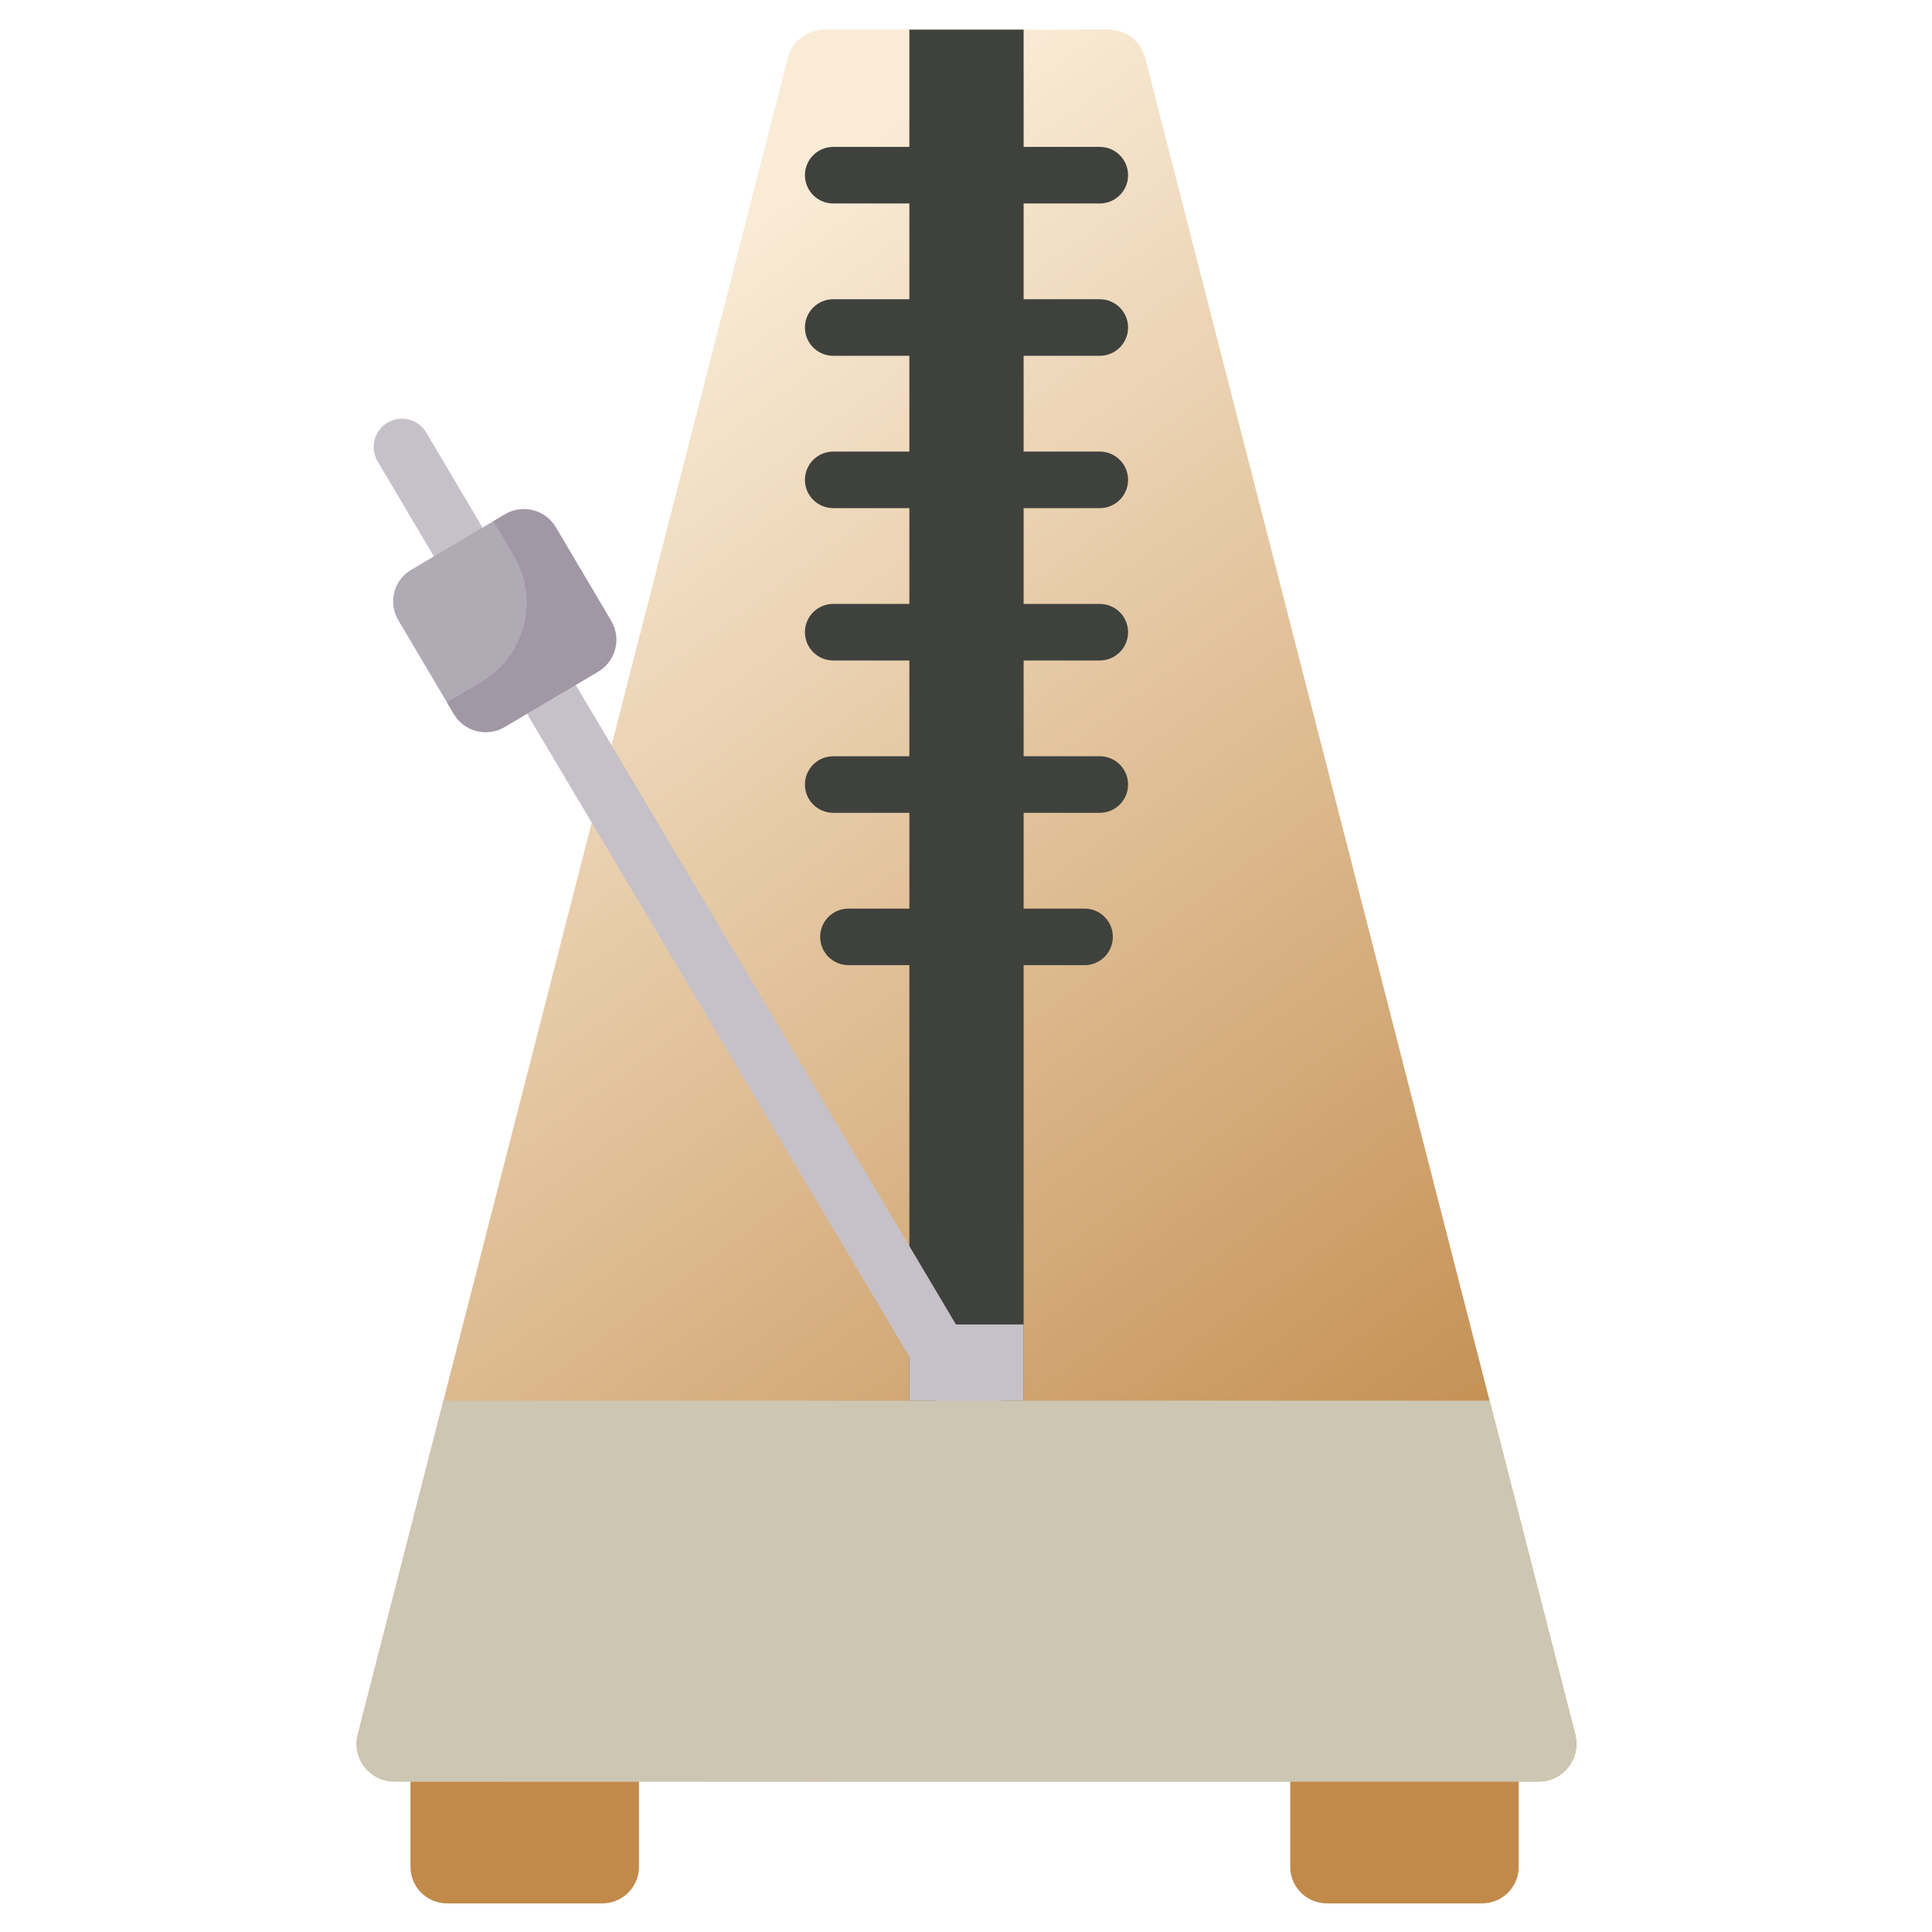
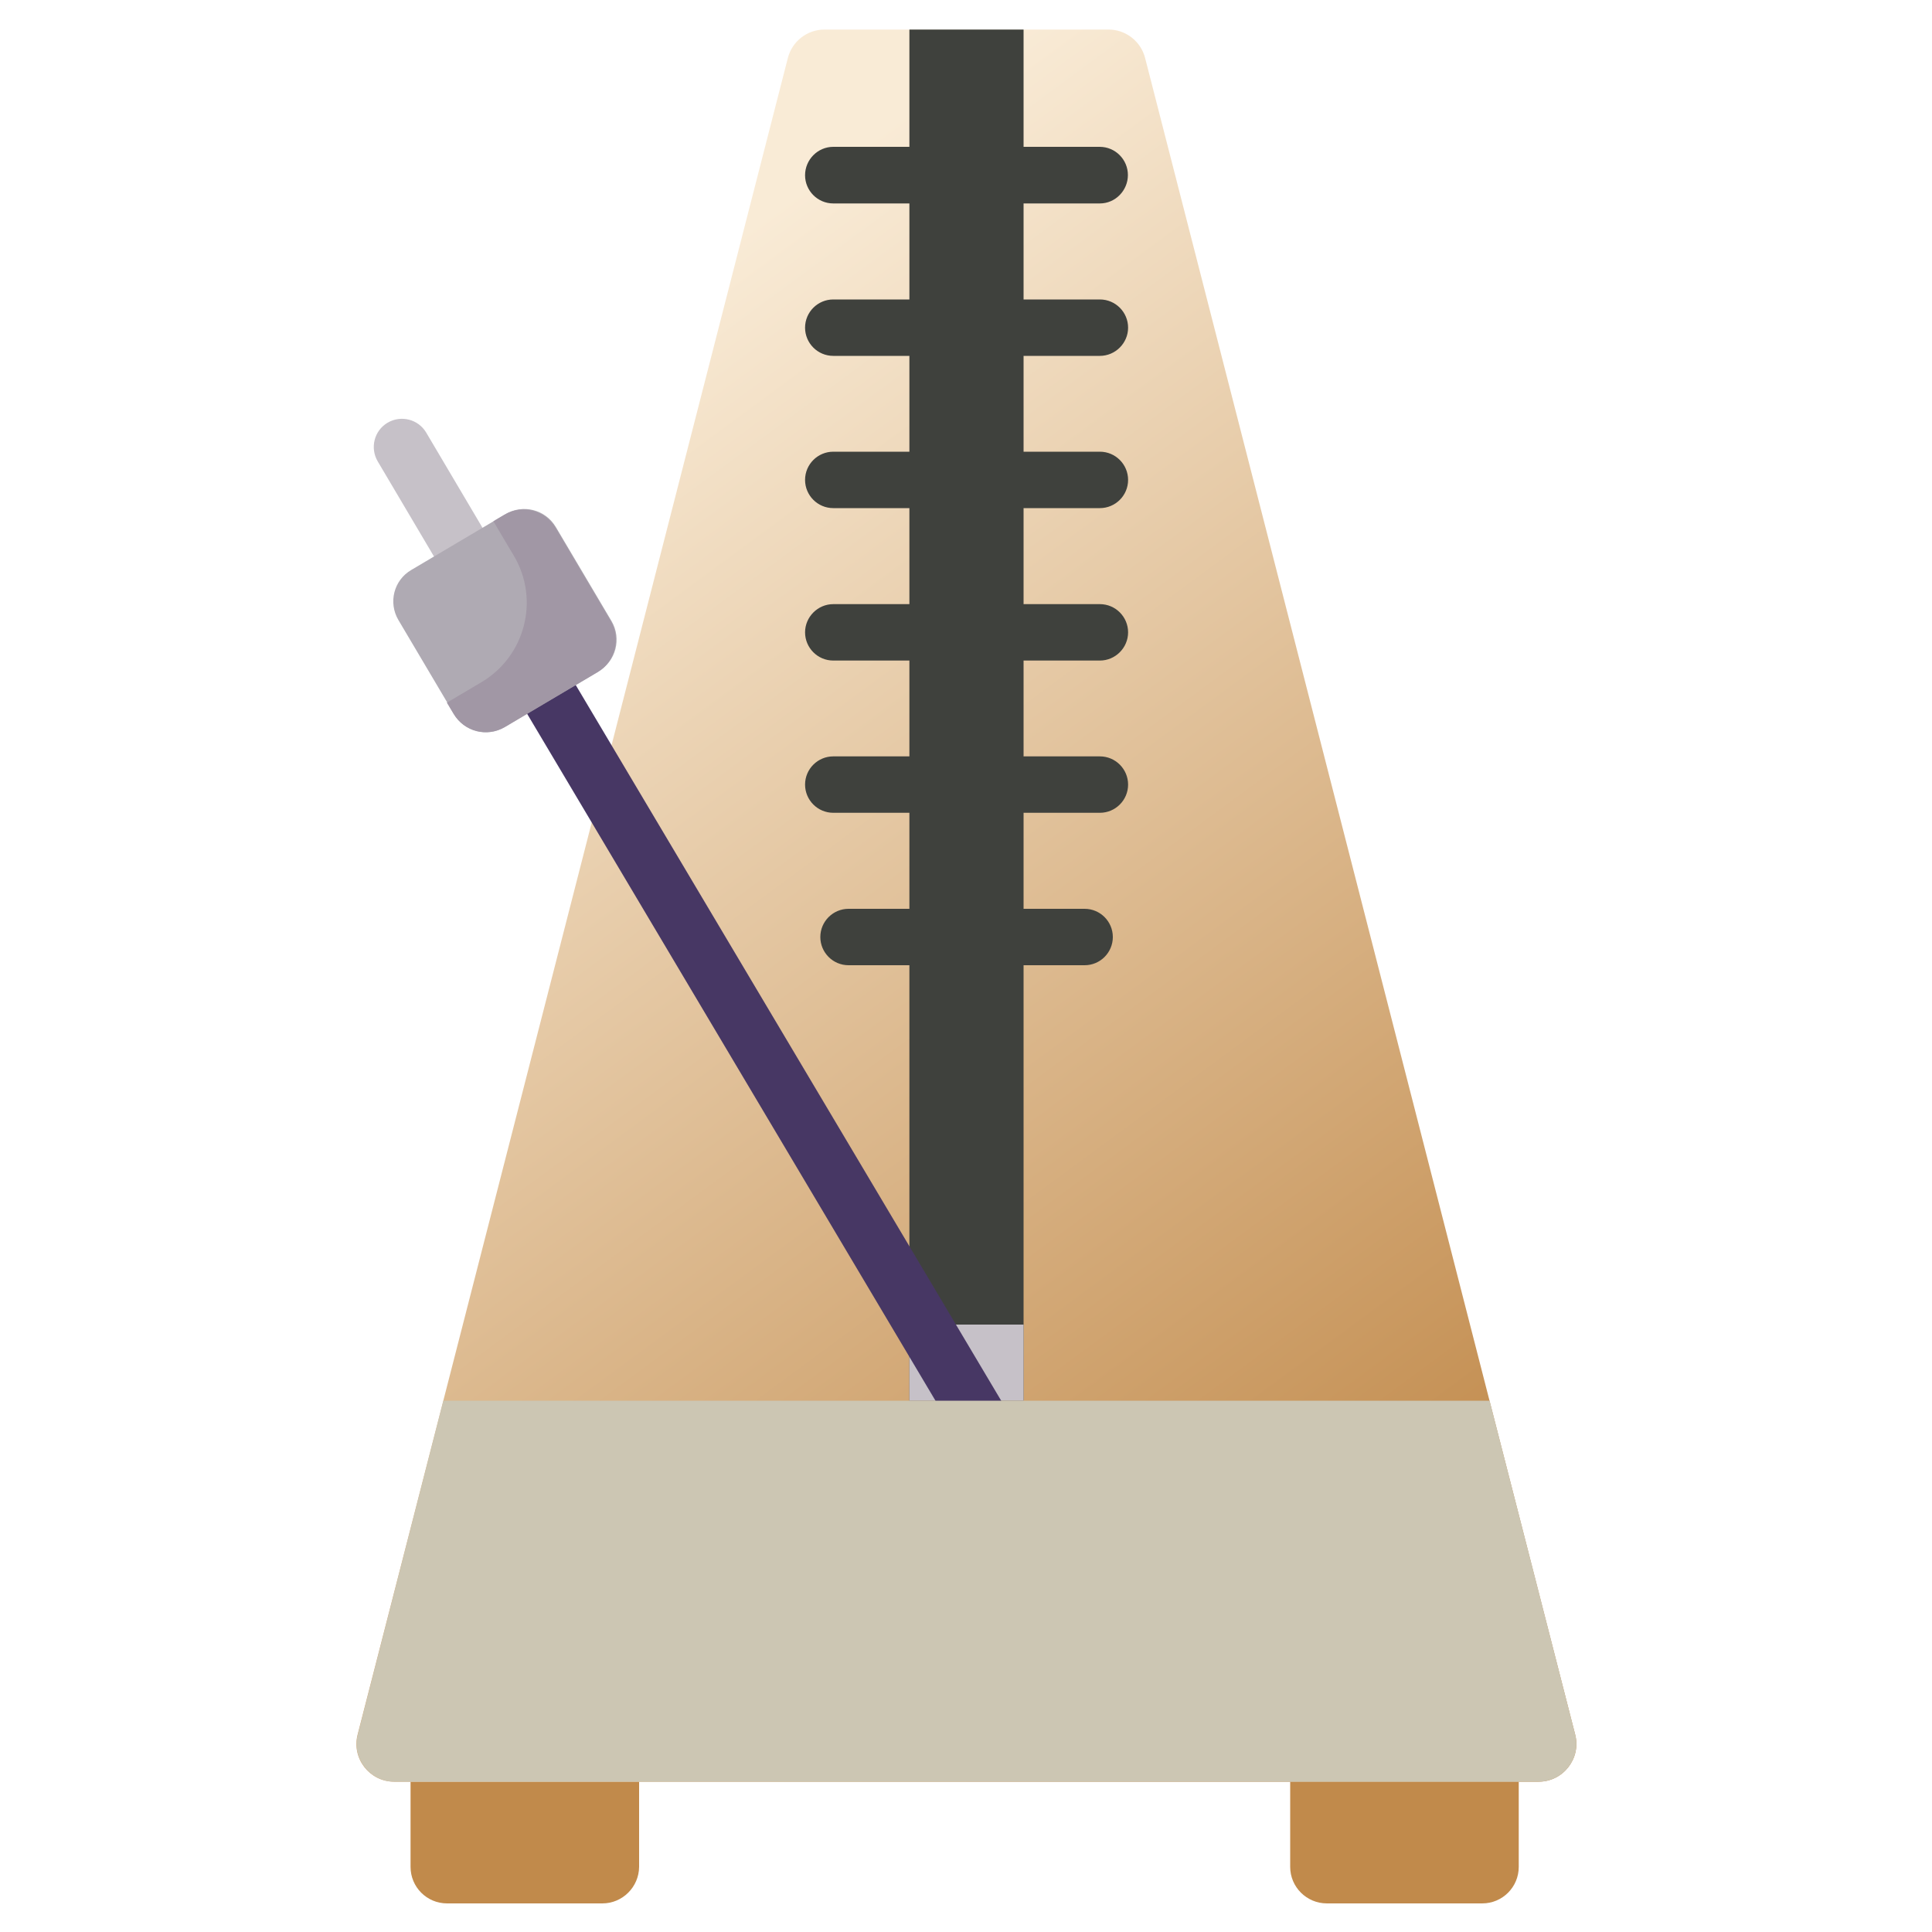
- <svg xmlns="http://www.w3.org/2000/svg" xmlns:xlink="http://www.w3.org/1999/xlink" x="0pt" y="0pt" width="1000pt" height="1000pt" viewBox="0 0 1000 1000">
-   <g id="1">
-     <clipPath id="3">
-       <use xlink:href="#2" />
-       <path id="2" d="M15.328,15.328 C15.328,15.328,985.19,15.328,985.19,15.328 C985.19,15.328,985.19,985.19,985.19,985.19 C985.19,985.19,15.328,985.19,15.328,985.19 C15.328,985.19,15.328,15.328,15.328,15.328 z" />
-     </clipPath>
-     <g id="4" style="clip-path:url(#3);">
-       <defs>
-         <g id="5">
-           <defs>
-             <path id="6" d="M311.788,985.19 C284.991,985.19,258.194,985.19,231.397,985.19 C220.935,985.19,212.455,976.709,212.455,966.247 C212.455,951.534,212.455,936.821,212.455,922.109 C251.88,922.109,291.305,922.109,330.73,922.109 C330.73,936.821,330.73,951.534,330.73,966.247 C330.73,976.709,322.25,985.19,311.788,985.19 z" />
-           </defs>
-           <use xlink:href="#6" style="fill:#c18a4b;fill-opacity:1;fill-rule:evenodd;opacity:1;stroke:none;" />
-         </g>
-       </defs>
-       <use xlink:href="#5" />
-       <defs>
-         <g id="7">
-           <defs>
-             <path id="8" d="M686.758,985.19 C713.555,985.19,740.352,985.19,767.149,985.19 C777.611,985.19,786.091,976.709,786.091,966.247 C786.091,951.534,786.091,936.821,786.091,922.109 C746.666,922.109,707.241,922.109,667.816,922.109 C667.816,936.821,667.816,951.534,667.816,966.247 C667.816,976.709,676.296,985.19,686.758,985.19 z" />
-           </defs>
-           <use xlink:href="#8" style="fill:#c18a4b;fill-opacity:1;fill-rule:evenodd;opacity:1;stroke:none;" />
-         </g>
-       </defs>
-       <use xlink:href="#7" />
-       <linearGradient x1="806.547" y1="770.761" x2="347.272" y2="147.518" gradientUnits="userSpaceOnUse" id="11">
-         <stop style="stop-color:#c18a4b;stop-opacity:1;" />
-         <stop offset="1" style="stop-color:#f9ebd6;stop-opacity:1;" />
-       </linearGradient>
-       <defs>
-         <g id="9">
-           <defs>
-             <path id="10" d="M592.727,29.994 C666.926,319.245,741.125,608.496,815.324,897.747 C818.491,910.092,809.165,922.111,796.421,922.111 C697.7,922.111,598.98,922.111,500.259,922.111 C401.538,922.111,302.816,922.111,204.095,922.111 C191.351,922.111,182.025,910.094,185.192,897.747 C259.392,608.496,333.591,319.245,407.791,29.994 C410.003,21.363,417.783,15.328,426.692,15.328 C475.736,15.328,524.78,15.328,573.824,15.328 C582.735,15.328,590.515,21.363,592.727,29.994 z" />
-           </defs>
-           <use xlink:href="#10" style="fill:url(#11);fill-opacity:1;fill-rule:evenodd;opacity:1;stroke:none;" />
-         </g>
-       </defs>
-       <use xlink:href="#9" />
-       <g id="12">
-         <defs>
-           <g id="13">
-             <defs>
-               <path id="14" d="M569.254,105.309 C556.112,105.309,542.97,105.309,529.828,105.309 C521.746,105.309,515.193,98.757,515.193,90.674 C515.193,82.592,521.746,76.039,529.828,76.039 C542.97,76.039,556.112,76.039,569.254,76.039 C577.336,76.039,583.889,82.592,583.889,90.674 C583.889,98.757,577.336,105.309,569.254,105.309 z" />
-             </defs>
-             <use xlink:href="#14" style="fill:#3f413d;fill-opacity:1;fill-rule:evenodd;opacity:1;stroke:none;" />
-           </g>
-         </defs>
-         <use xlink:href="#13" />
-         <defs>
-           <g id="15">
-             <defs>
-               <path id="16" d="M569.254,184.158 C556.112,184.158,542.97,184.158,529.828,184.158 C521.746,184.158,515.193,177.606,515.193,169.523 C515.193,161.44,521.746,154.888,529.828,154.888 C542.97,154.888,556.112,154.888,569.254,154.888 C577.336,154.888,583.889,161.44,583.889,169.523 C583.889,177.606,577.336,184.158,569.254,184.158 z" />
-             </defs>
-             <use xlink:href="#16" style="fill:#3f413d;fill-opacity:1;fill-rule:evenodd;opacity:1;stroke:none;" />
-           </g>
-         </defs>
-         <use xlink:href="#15" />
-         <defs>
-           <g id="17">
-             <defs>
-               <path id="18" d="M569.254,263.01 C556.112,263.01,542.97,263.01,529.828,263.01 C521.746,263.01,515.193,256.458,515.193,248.375 C515.193,240.293,521.746,233.74,529.828,233.74 C542.97,233.74,556.112,233.74,569.254,233.74 C577.336,233.74,583.889,240.293,583.889,248.375 C583.889,256.456,577.336,263.01,569.254,263.01 z" />
-             </defs>
-             <use xlink:href="#18" style="fill:#3f413d;fill-opacity:1;fill-rule:evenodd;opacity:1;stroke:none;" />
-           </g>
-         </defs>
-         <use xlink:href="#17" />
-         <defs>
-           <g id="19">
-             <defs>
-               <path id="20" d="M569.254,341.859 C556.112,341.859,542.97,341.859,529.828,341.859 C521.746,341.859,515.193,335.307,515.193,327.224 C515.193,319.141,521.746,312.589,529.828,312.589 C542.97,312.589,556.112,312.589,569.254,312.589 C577.336,312.589,583.889,319.141,583.889,327.224 C583.889,335.307,577.336,341.859,569.254,341.859 z" />
-             </defs>
-             <use xlink:href="#20" style="fill:#3f413d;fill-opacity:1;fill-rule:evenodd;opacity:1;stroke:none;" />
-           </g>
-         </defs>
-         <use xlink:href="#19" />
-         <defs>
-           <g id="21">
-             <defs>
-               <path id="22" d="M569.254,420.711 C556.112,420.711,542.97,420.711,529.828,420.711 C521.746,420.711,515.193,414.159,515.193,406.076 C515.193,397.994,521.746,391.441,529.828,391.441 C542.97,391.441,556.112,391.441,569.254,391.441 C577.336,391.441,583.889,397.994,583.889,406.076 C583.889,414.159,577.336,420.711,569.254,420.711 z" />
-             </defs>
-             <use xlink:href="#22" style="fill:#3f413d;fill-opacity:1;fill-rule:evenodd;opacity:1;stroke:none;" />
-           </g>
-         </defs>
-         <use xlink:href="#21" />
-         <defs>
-           <g id="23">
-             <defs>
-               <path id="24" d="M561.368,499.56 C550.855,499.56,540.341,499.56,529.828,499.56 C521.745,499.56,515.193,493.008,515.193,484.925 C515.193,476.842,521.745,470.29,529.828,470.29 C540.341,470.29,550.855,470.29,561.368,470.29 C569.451,470.29,576.003,476.842,576.003,484.925 C576.003,493.008,569.451,499.56,561.368,499.56 z" />
-             </defs>
-             <use xlink:href="#24" style="fill:#3f413d;fill-opacity:1;fill-rule:evenodd;opacity:1;stroke:none;" />
-           </g>
-         </defs>
-         <use xlink:href="#23" />
-         <defs>
-           <g id="25">
-             <defs>
-               <path id="26" d="M470.69,105.309 C457.548,105.309,444.406,105.309,431.264,105.309 C423.181,105.309,416.629,98.757,416.629,90.674 C416.629,82.592,423.181,76.039,431.264,76.039 C444.406,76.039,457.548,76.039,470.69,76.039 C478.772,76.039,485.325,82.592,485.325,90.674 C485.325,98.757,478.772,105.309,470.69,105.309 z" />
-             </defs>
-             <use xlink:href="#26" style="fill:#3f413d;fill-opacity:1;fill-rule:evenodd;opacity:1;stroke:none;" />
-           </g>
-         </defs>
-         <use xlink:href="#25" />
-         <defs>
-           <g id="27">
-             <defs>
-               <path id="28" d="M470.69,184.158 C457.548,184.158,444.406,184.158,431.264,184.158 C423.181,184.158,416.629,177.606,416.629,169.523 C416.629,161.44,423.181,154.888,431.264,154.888 C444.406,154.888,457.548,154.888,470.69,154.888 C478.772,154.888,485.325,161.44,485.325,169.523 C485.327,177.606,478.772,184.158,470.69,184.158 z" />
-             </defs>
-             <use xlink:href="#28" style="fill:#3f413d;fill-opacity:1;fill-rule:evenodd;opacity:1;stroke:none;" />
-           </g>
-         </defs>
-         <use xlink:href="#27" />
-         <defs>
-           <g id="29">
-             <defs>
-               <path id="30" d="M470.69,263.01 C457.548,263.01,444.406,263.01,431.264,263.01 C423.181,263.01,416.629,256.458,416.629,248.375 C416.629,240.293,423.181,233.74,431.264,233.74 C444.406,233.74,457.548,233.74,470.69,233.74 C478.772,233.74,485.325,240.293,485.325,248.375 C485.327,256.456,478.772,263.01,470.69,263.01 z" />
-             </defs>
-             <use xlink:href="#30" style="fill:#3f413d;fill-opacity:1;fill-rule:evenodd;opacity:1;stroke:none;" />
-           </g>
-         </defs>
-         <use xlink:href="#29" />
-         <defs>
-           <g id="31">
-             <defs>
-               <path id="32" d="M470.69,341.859 C457.548,341.859,444.406,341.859,431.264,341.859 C423.181,341.859,416.629,335.307,416.629,327.224 C416.629,319.141,423.181,312.589,431.264,312.589 C444.406,312.589,457.548,312.589,470.69,312.589 C478.772,312.589,485.325,319.141,485.325,327.224 C485.327,335.307,478.772,341.859,470.69,341.859 z" />
-             </defs>
-             <use xlink:href="#32" style="fill:#3f413d;fill-opacity:1;fill-rule:evenodd;opacity:1;stroke:none;" />
-           </g>
-         </defs>
-         <use xlink:href="#31" />
-         <defs>
-           <g id="33">
-             <defs>
-               <path id="34" d="M470.69,420.711 C457.548,420.711,444.406,420.711,431.264,420.711 C423.181,420.711,416.629,414.159,416.629,406.076 C416.629,397.994,423.181,391.441,431.264,391.441 C444.406,391.441,457.548,391.441,470.69,391.441 C478.772,391.441,485.325,397.994,485.325,406.076 C485.325,414.159,478.772,420.711,470.69,420.711 z" />
-             </defs>
-             <use xlink:href="#34" style="fill:#3f413d;fill-opacity:1;fill-rule:evenodd;opacity:1;stroke:none;" />
-           </g>
-         </defs>
-         <use xlink:href="#33" />
-         <defs>
-           <g id="35">
-             <defs>
-               <path id="36" d="M470.69,499.56 C460.176,499.56,449.663,499.56,439.15,499.56 C431.067,499.56,424.515,493.008,424.515,484.925 C424.515,476.842,431.067,470.29,439.15,470.29 C449.663,470.29,460.176,470.29,470.69,470.29 C478.772,470.29,485.325,476.842,485.325,484.925 C485.327,493.008,478.772,499.56,470.69,499.56 z" />
-             </defs>
-             <use xlink:href="#36" style="fill:#3f413d;fill-opacity:1;fill-rule:evenodd;opacity:1;stroke:none;" />
-           </g>
-         </defs>
-         <use xlink:href="#35" />
+ <svg xmlns="http://www.w3.org/2000/svg" xmlns:xlink="http://www.w3.org/1999/xlink" version="1.1" id="Layer_1" x="0px" y="0px" viewBox="0 0 1000 1000" style="enable-background:new 0 0 1000 1000;" xml:space="preserve">
+   <style type="text/css">
+ 	.st0{clip-path:url(#SVGID_3_);}
+ 	.st1{clip-path:url(#SVGID_4_);}
+ 	.st2{fill-rule:evenodd;clip-rule:evenodd;fill:#C18A4B;}
+ 	.st3{fill-rule:evenodd;clip-rule:evenodd;fill:url(#_x31_0_1_);}
+ 	.st4{fill-rule:evenodd;clip-rule:evenodd;fill:#3F413D;}
+ 	.st5{fill-rule:evenodd;clip-rule:evenodd;fill:#C6C1C8;}
+ 	.st6{fill-rule:evenodd;clip-rule:evenodd;fill:#473764;}
+ 	.st7{fill-rule:evenodd;clip-rule:evenodd;fill:#AFAAB3;}
+ 	.st8{fill-rule:evenodd;clip-rule:evenodd;fill:#A197A5;}
+ 	.st9{fill-rule:evenodd;clip-rule:evenodd;fill:#CCC6B3;}
+ 	.st10{clip-path:url(#SVGID_7_);}
+ 	.st11{clip-path:url(#SVGID_8_);}
+ </style>
+   <g id="_x31_">
+     <g>
+       <defs>
+         <rect id="SVGID_1_" x="15.3" y="15.3" width="969.9" height="969.9" />
+       </defs>
+       <defs>
+         <rect id="SVGID_2_" x="15.3" y="15.3" width="969.9" height="969.9" />
+       </defs>
+       <clipPath id="SVGID_3_">
+         <use xlink:href="#SVGID_1_" style="overflow:visible;" />
+       </clipPath>
+       <clipPath id="SVGID_4_" class="st0">
+         <use xlink:href="#SVGID_2_" style="overflow:visible;" />
+       </clipPath>
+       <g id="_x34_" class="st1">
+         <g>
+           <g id="_x35_">
+             <g>
+               <path id="_x36_" class="st2" d="M311.8,985.2c-26.8,0-53.6,0-80.4,0c-10.5,0-18.9-8.5-18.9-18.9c0-14.7,0-29.4,0-44.1        c39.4,0,78.8,0,118.3,0c0,14.7,0,29.4,0,44.1C330.7,976.7,322.2,985.2,311.8,985.2z" />
+             </g>
+           </g>
+         </g>
+         <g>
+           <g id="_x37_">
+             <g>
+               <path id="_x38_" class="st2" d="M686.8,985.2c26.8,0,53.6,0,80.4,0c10.5,0,18.9-8.5,18.9-18.9c0-14.7,0-29.4,0-44.1        c-39.4,0-78.8,0-118.3,0c0,14.7,0,29.4,0,44.1C667.8,976.7,676.3,985.2,686.8,985.2z" />
+             </g>
+           </g>
+         </g>
+         <g>
+           <g id="_x39_">
+             <g>
+               <linearGradient id="_x31_0_1_" gradientUnits="userSpaceOnUse" x1="680.168" y1="135.109" x2="220.893" y2="758.352" gradientTransform="matrix(1 0 0 -1 0 999)">
+                 <stop offset="0" style="stop-color:#C18A4B" />
+                 <stop offset="1" style="stop-color:#F9EBD6" />
+               </linearGradient>
+               <path id="_x31_0" class="st3" d="M592.7,30c74.2,289.3,148.4,578.5,222.6,867.8c3.2,12.3-6.2,24.4-18.9,24.4        c-98.7,0-197.4,0-296.2,0s-197.4,0-296.2,0c-12.7,0-22.1-12-18.9-24.4C259.4,608.5,333.6,319.2,407.8,30        c2.2-8.6,10-14.7,18.9-14.7c49,0,98.1,0,147.1,0C582.7,15.3,590.5,21.4,592.7,30z" />
+             </g>
+           </g>
+         </g>
+         <g id="_x31_2">
+           <g>
+             <g id="_x31_3">
+               <g>
+                 <path id="_x31_4" class="st4" d="M569.3,105.3c-13.1,0-26.3,0-39.4,0c-8.1,0-14.6-6.6-14.6-14.6S521.7,76,529.8,76         c13.1,0,26.3,0,39.4,0c8.1,0,14.6,6.6,14.6,14.6S577.3,105.3,569.3,105.3z" />
+               </g>
+             </g>
+           </g>
+           <g>
+             <g id="_x31_5">
+               <g>
+                 <path id="_x31_6" class="st4" d="M569.3,184.2c-13.1,0-26.3,0-39.4,0c-8.1,0-14.6-6.6-14.6-14.6c0-8.1,6.6-14.6,14.6-14.6         c13.1,0,26.3,0,39.4,0c8.1,0,14.6,6.6,14.6,14.6C583.9,177.6,577.3,184.2,569.3,184.2z" />
+               </g>
+             </g>
+           </g>
+           <g>
+             <g id="_x31_7">
+               <g>
+                 <path id="_x31_8" class="st4" d="M569.3,263c-13.1,0-26.3,0-39.4,0c-8.1,0-14.6-6.6-14.6-14.6c0-8.1,6.6-14.6,14.6-14.6         c13.1,0,26.3,0,39.4,0c8.1,0,14.6,6.6,14.6,14.6C583.9,256.5,577.3,263,569.3,263z" />
+               </g>
+             </g>
+           </g>
+           <g>
+             <g id="_x31_9">
+               <g>
+                 <path id="_x32_0" class="st4" d="M569.3,341.9c-13.1,0-26.3,0-39.4,0c-8.1,0-14.6-6.6-14.6-14.6s6.6-14.6,14.6-14.6         c13.1,0,26.3,0,39.4,0c8.1,0,14.6,6.6,14.6,14.6S577.3,341.9,569.3,341.9z" />
+               </g>
+             </g>
+           </g>
+           <g>
+             <g id="_x32_1">
+               <g>
+                 <path id="_x32_2" class="st4" d="M569.3,420.7c-13.1,0-26.3,0-39.4,0c-8.1,0-14.6-6.6-14.6-14.6c0-8.1,6.6-14.6,14.6-14.6         c13.1,0,26.3,0,39.4,0c8.1,0,14.6,6.6,14.6,14.6C583.9,414.2,577.3,420.7,569.3,420.7z" />
+               </g>
+             </g>
+           </g>
+           <g>
+             <g id="_x32_3">
+               <g>
+                 <path id="_x32_4" class="st4" d="M561.4,499.6c-10.5,0-21,0-31.5,0c-8.1,0-14.6-6.6-14.6-14.6c0-8.1,6.6-14.6,14.6-14.6         c10.5,0,21,0,31.5,0c8.1,0,14.6,6.6,14.6,14.6C576,493,569.5,499.6,561.4,499.6z" />
+               </g>
+             </g>
+           </g>
+           <g>
+             <g id="_x32_5">
+               <g>
+                 <path id="_x32_6" class="st4" d="M470.7,105.3c-13.1,0-26.3,0-39.4,0c-8.1,0-14.6-6.6-14.6-14.6S423.2,76,431.3,76         c13.1,0,26.3,0,39.4,0c8.1,0,14.6,6.6,14.6,14.6S478.8,105.3,470.7,105.3z" />
+               </g>
+             </g>
+           </g>
+           <g>
+             <g id="_x32_7">
+               <g>
+                 <path id="_x32_8" class="st4" d="M470.7,184.2c-13.1,0-26.3,0-39.4,0c-8.1,0-14.6-6.6-14.6-14.6c0-8.1,6.6-14.6,14.6-14.6         c13.1,0,26.3,0,39.4,0c8.1,0,14.6,6.6,14.6,14.6C485.3,177.6,478.8,184.2,470.7,184.2z" />
+               </g>
+             </g>
+           </g>
+           <g>
+             <g id="_x32_9">
+               <g>
+                 <path id="_x33_0" class="st4" d="M470.7,263c-13.1,0-26.3,0-39.4,0c-8.1,0-14.6-6.6-14.6-14.6c0-8.1,6.6-14.6,14.6-14.6         c13.1,0,26.3,0,39.4,0c8.1,0,14.6,6.6,14.6,14.6C485.3,256.5,478.8,263,470.7,263z" />
+               </g>
+             </g>
+           </g>
+           <g>
+             <g id="_x33_1">
+               <g>
+                 <path id="_x33_2" class="st4" d="M470.7,341.9c-13.1,0-26.3,0-39.4,0c-8.1,0-14.6-6.6-14.6-14.6s6.6-14.6,14.6-14.6         c13.1,0,26.3,0,39.4,0c8.1,0,14.6,6.6,14.6,14.6C485.3,335.3,478.8,341.9,470.7,341.9z" />
+               </g>
+             </g>
+           </g>
+           <g>
+             <g id="_x33_3">
+               <g>
+                 <path id="_x33_4" class="st4" d="M470.7,420.7c-13.1,0-26.3,0-39.4,0c-8.1,0-14.6-6.6-14.6-14.6c0-8.1,6.6-14.6,14.6-14.6         c13.1,0,26.3,0,39.4,0c8.1,0,14.6,6.6,14.6,14.6C485.3,414.2,478.8,420.7,470.7,420.7z" />
+               </g>
+             </g>
+           </g>
+           <g>
+             <g id="_x33_5">
+               <g>
+                 <path id="_x33_6" class="st4" d="M470.7,499.6c-10.5,0-21,0-31.5,0c-8.1,0-14.6-6.6-14.6-14.6c0-8.1,6.6-14.6,14.6-14.6         c10.5,0,21,0,31.5,0c8.1,0,14.6,6.6,14.6,14.6C485.3,493,478.8,499.6,470.7,499.6z" />
+               </g>
+             </g>
+           </g>
+         </g>
+         <g>
+           <g id="_x33_7">
+             <g>
+               <path id="_x33_8" class="st4" d="M470.7,15.3c19.7,0,39.4,0,59.1,0c0,236.6,0,473.1,0,709.7c-19.7,0-39.4,0-59.1,0V15.3z" />
+             </g>
+           </g>
+         </g>
+         <g>
+           <g id="_x33_9">
+             <g>
+               <path id="_x34_0" class="st5" d="M470.7,685.6c19.7,0,39.4,0,59.1,0c0,13.1,0,26.3,0,39.4c-19.7,0-39.4,0-59.1,0V685.6z" />
+             </g>
+           </g>
+         </g>
+         <g>
+           <g id="_x34_1">
+             <g>
+               <path id="_x34_2" class="st5" d="M237.2,295.2c-5,0-9.9-2.6-12.6-7.2c-9.7-16.4-19.4-32.8-29.1-49.2c-4.1-7-1.8-15.9,5.1-20        c7-4.1,15.9-1.8,20,5.1c9.7,16.4,19.4,32.8,29.1,49.2c4.1,7,1.8,15.9-5.1,20C242.3,294.5,239.7,295.2,237.2,295.2z" />
+             </g>
+           </g>
+         </g>
+         <g>
+           <g id="_x34_3">
+             <g>
+               <path id="_x34_4" class="st6" d="M507.8,750.7c-5,0-9.9-2.6-12.6-7.2c-74.1-124.7-148.3-249.4-222.4-374.1        c-4.1-7-1.8-15.9,5.1-20.1c7-4.1,15.9-1.8,20,5.1c74.1,124.7,148.3,249.4,222.4,374.1c4.1,7,1.8,15.9-5.1,20.1        C512.9,750,510.4,750.7,507.8,750.7z" />
+             </g>
+           </g>
+         </g>
+         <g>
+           <g id="_x34_5">
+             <g>
+               <path id="_x34_6" class="st7" d="M309.8,347.5c-16.3,9.6-32.5,19.3-48.8,28.9c-9,5.3-20.6,2.4-25.9-6.7        c-9.6-16.3-19.3-32.5-28.9-48.8c-5.3-9-2.4-20.6,6.7-25.9c16.3-9.6,32.5-19.3,48.8-28.9c9-5.3,20.6-2.4,26,6.7        c9.6,16.3,19.3,32.5,28.9,48.8C321.8,330.6,318.8,342.2,309.8,347.5z" />
+             </g>
+           </g>
+         </g>
+         <g>
+           <g id="_x34_7">
+             <g>
+               <path id="_x34_8" class="st8" d="M261.1,266.4c-1.9,1.1-3.8,2.2-5.7,3.4c3.5,6,7,11.9,10.6,17.9c13.4,22.7,5.9,51.9-16.8,65.4        c-6,3.5-11.9,7.1-17.9,10.6c1.1,1.9,2.3,3.8,3.4,5.7c5.5,9.3,17.5,12.3,26.7,6.9c15.9-9.4,31.9-18.9,47.8-28.3        c9.3-5.5,12.3-17.5,6.9-26.7c-9.4-15.9-18.9-31.9-28.3-47.8C282.3,264,270.4,260.9,261.1,266.4z" />
+             </g>
+           </g>
+         </g>
+         <g>
+           <g id="_x34_9">
+             <g>
+               <path id="_x35_0" class="st9" d="M815.3,897.7C800.6,840.2,785.8,782.6,771,725c-180.5,0-361,0-541.5,0        c-14.8,57.6-29.5,115.2-44.3,172.8c-3.2,12.3,6.2,24.4,18.9,24.4c98.7,0,197.4,0,296.2,0s197.4,0,296.2,0        C809.2,922.1,818.5,910.1,815.3,897.7z" />
+             </g>
+           </g>
+         </g>
      </g>
-       <defs>
-         <g id="37">
-           <defs>
-             <path id="38" d="M470.69,15.328 C490.402,15.328,510.115,15.328,529.828,15.328 C529.828,251.88,529.828,488.431,529.828,724.983 C510.115,724.983,490.402,724.983,470.69,724.983 z" />
-           </defs>
-           <use xlink:href="#38" style="fill:#3f413d;fill-opacity:1;fill-rule:evenodd;opacity:1;stroke:none;" />
-         </g>
-       </defs>
-       <use xlink:href="#37" />
-       <defs>
-         <g id="39">
-           <defs>
-             <path id="40" d="M470.69,685.557 C490.402,685.557,510.114,685.557,529.826,685.557 C529.826,698.699,529.826,711.841,529.826,724.983 C510.114,724.983,490.402,724.983,470.69,724.983 z" />
-           </defs>
-           <use xlink:href="#40" style="fill:#c6c1c8;fill-opacity:1;fill-rule:evenodd;opacity:1;stroke:none;" />
-         </g>
-       </defs>
-       <use xlink:href="#39" />
-       <defs>
-         <g id="41">
-           <defs>
-             <path id="42" d="M237.18,295.184 C232.178,295.184,227.304,292.618,224.572,288.001 C214.867,271.603,205.161,255.204,195.455,238.806 C191.337,231.85,193.639,222.873,200.596,218.757 C207.552,214.639,216.531,216.942,220.645,223.898 C230.351,240.296,240.056,256.695,249.762,273.094 C253.88,280.049,251.579,289.026,244.621,293.142 C242.283,294.527,239.715,295.184,237.18,295.184 z" />
-           </defs>
-           <use xlink:href="#42" style="fill:#c6c1c8;fill-opacity:1;fill-rule:evenodd;opacity:1;stroke:none;" />
-         </g>
-       </defs>
-       <use xlink:href="#41" />
-       <defs>
-         <g id="43">
-           <defs>
-             <path id="44" d="M507.817,750.671 C502.814,750.671,497.94,748.106,495.209,743.488 C421.063,618.797,346.917,494.107,272.772,369.417 C268.653,362.461,270.955,353.484,277.911,349.366 C284.87,345.248,293.843,347.551,297.961,354.505 C372.107,479.195,446.252,603.886,520.397,728.576 C524.515,735.532,522.213,744.509,515.258,748.627 C512.918,750.011,510.35,750.671,507.817,750.671 z" />
-           </defs>
-           <use xlink:href="#44" style="fill:#c6c1c8;fill-opacity:1;fill-rule:evenodd;opacity:1;stroke:none;" />
-         </g>
-       </defs>
-       <use xlink:href="#43" />
-       <defs>
-         <g id="45">
-           <defs>
-             <path id="46" d="M309.791,347.511 C293.517,357.144,277.243,366.777,260.968,376.41 C251.965,381.739,240.348,378.761,235.019,369.758 C225.386,353.483,215.753,337.209,206.12,320.935 C200.792,311.932,203.769,300.314,212.773,294.986 C229.047,285.353,245.321,275.72,261.595,266.087 C270.599,260.758,282.216,263.736,287.545,272.739 C297.178,289.014,306.811,305.288,316.444,321.562 C321.772,330.565,318.793,342.183,309.791,347.511 z" />
-           </defs>
-           <use xlink:href="#46" style="fill:#afaab3;fill-opacity:1;fill-rule:evenodd;opacity:1;stroke:none;" />
-         </g>
-       </defs>
-       <use xlink:href="#45" />
-       <defs>
-         <g id="47">
-           <defs>
-             <path id="48" d="M261.101,266.378 C259.203,267.502,257.305,268.625,255.407,269.748 C258.931,275.703,262.456,281.657,265.981,287.611 C279.402,310.284,271.9,339.542,249.228,352.963 C243.266,356.492,237.304,360.021,231.342,363.55 C232.47,365.456,233.598,367.361,234.725,369.267 C240.215,378.541,252.185,381.61,261.459,376.121 C277.406,366.681,293.352,357.242,309.299,347.803 C318.573,342.314,321.642,330.344,316.152,321.07 C306.713,305.123,297.274,289.176,287.835,273.23 C282.345,263.956,270.375,260.889,261.101,266.378 z" />
-           </defs>
-           <use xlink:href="#48" style="fill:#a197a5;fill-opacity:1;fill-rule:evenodd;opacity:1;stroke:none;" />
-         </g>
-       </defs>
-       <use xlink:href="#47" />
-       <defs>
-         <g id="49">
-           <defs>
-             <path id="50" d="M815.326,897.747 C800.553,840.159,785.78,782.572,771.007,724.984 C590.508,724.984,410.009,724.984,229.511,724.984 C214.738,782.572,199.965,840.159,185.192,897.747 C182.025,910.092,191.351,922.111,204.095,922.111 C302.816,922.111,401.538,922.111,500.259,922.111 C598.98,922.111,697.702,922.111,796.423,922.111 C809.167,922.109,818.493,910.092,815.326,897.747 z" />
-           </defs>
-           <use xlink:href="#50" style="fill:#ccc6b3;fill-opacity:1;fill-rule:evenodd;opacity:1;stroke:none;" />
-         </g>
-       </defs>
-       <use xlink:href="#49" />
    </g>
-     <clipPath id="52">
-       <use xlink:href="#51" />
-       <path id="51" d="M15.328,15.328 C15.328,15.328,985.19,15.328,985.19,15.328 C985.19,15.328,985.19,985.19,985.19,985.19 C985.19,985.19,15.328,985.19,15.328,985.19 C15.328,985.19,15.328,15.328,15.328,15.328 z" />
-     </clipPath>
-     <g id="53" style="clip-path:url(#52);" />
+     <g>
+       <defs>
+         <rect id="SVGID_5_" x="15.3" y="15.3" width="969.9" height="969.9" />
+       </defs>
+       <defs>
+         <rect id="SVGID_6_" x="15.3" y="15.3" width="969.9" height="969.9" />
+       </defs>
+       <clipPath id="SVGID_7_">
+         <use xlink:href="#SVGID_5_" style="overflow:visible;" />
+       </clipPath>
+       <clipPath id="SVGID_8_" class="st10">
+         <use xlink:href="#SVGID_6_" style="overflow:visible;" />
+       </clipPath>
+       <g id="_x35_3" class="st11">
+ 		</g>
+     </g>
  </g>
</svg>
